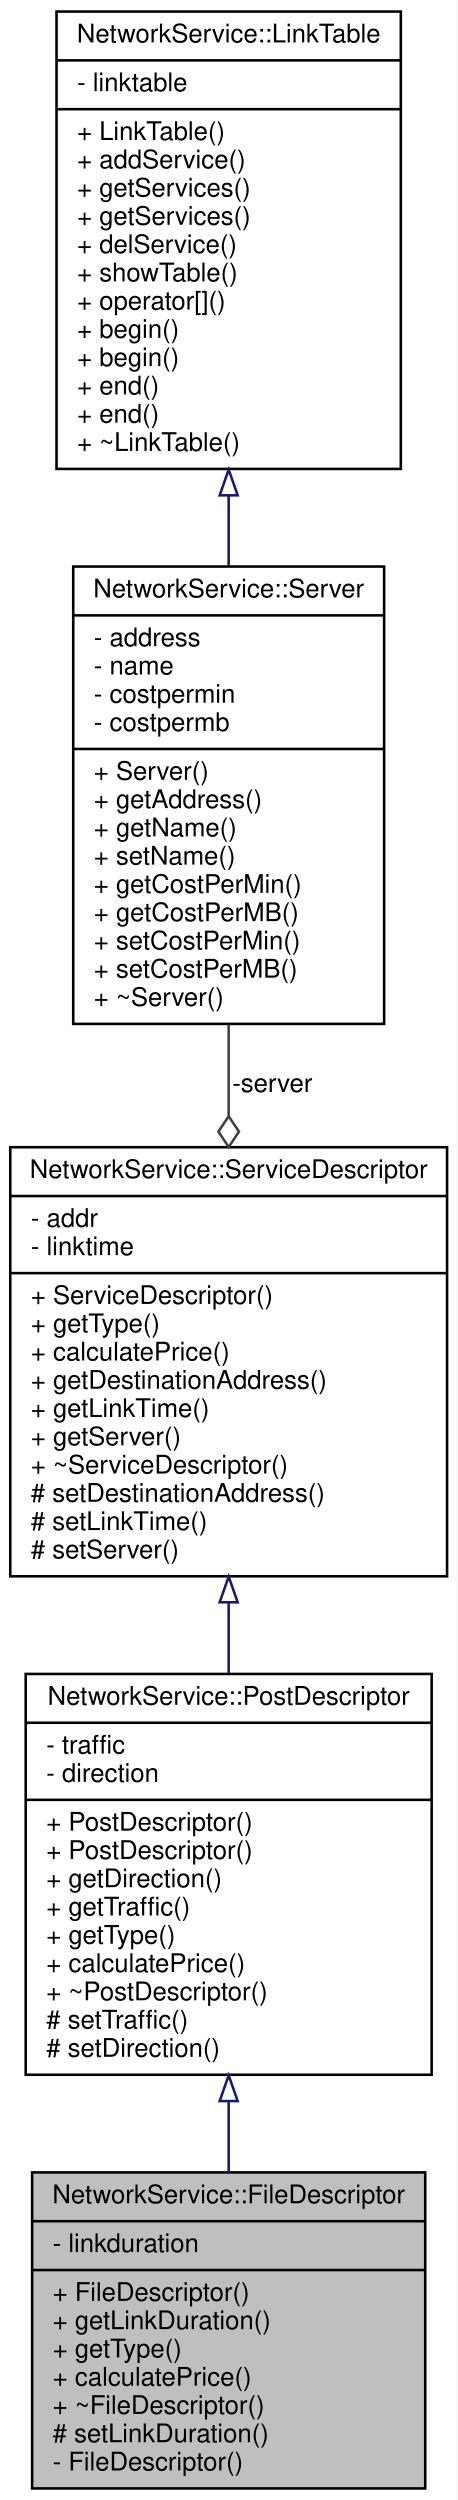
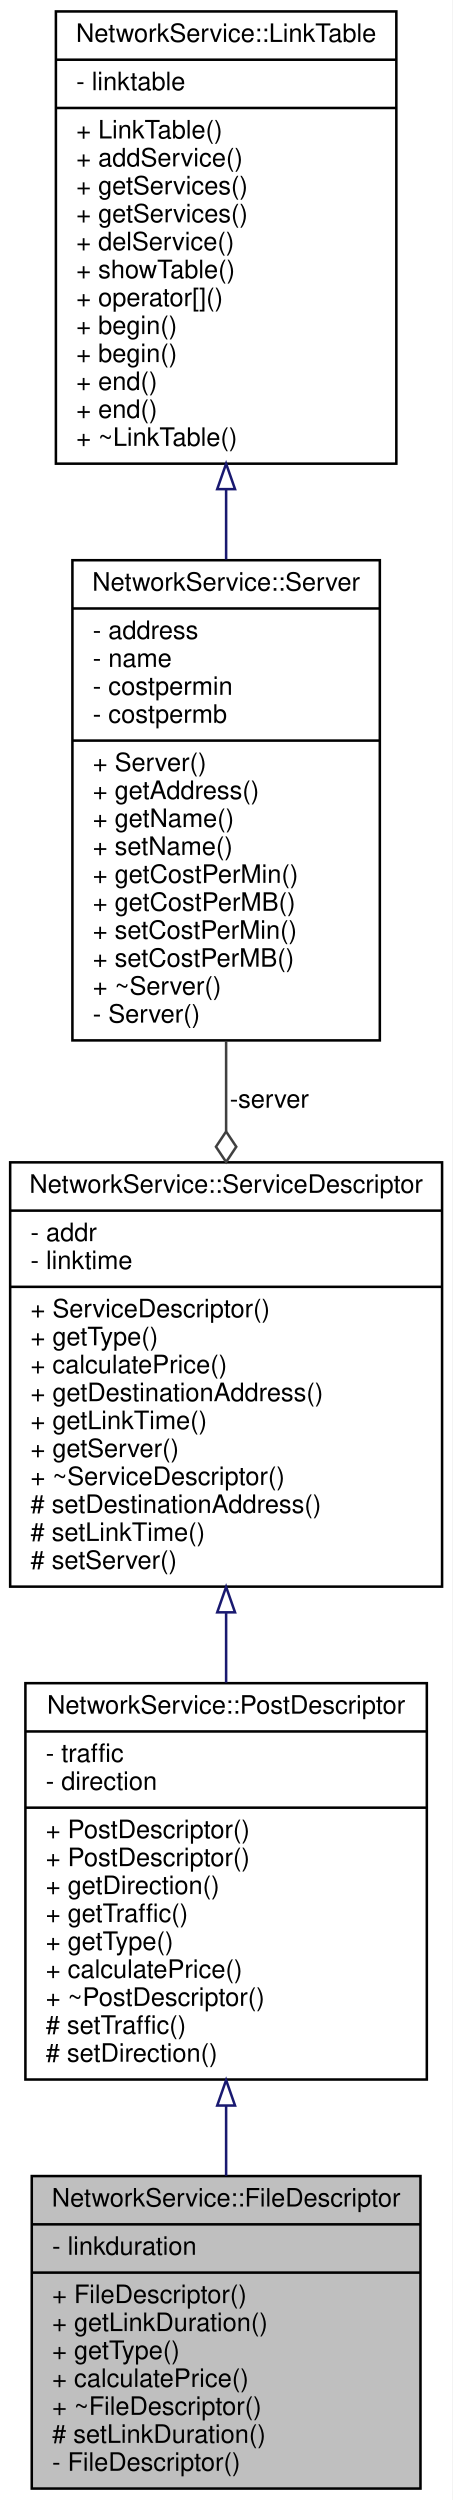
- <svg xmlns="http://www.w3.org/2000/svg" xmlns:xlink="http://www.w3.org/1999/xlink" width="178pt" height="973pt" viewBox="0.00 0.00 178.00 973.00">
-   <g id="graph0" class="graph" transform="scale(1 1) rotate(0) translate(4 969)">
-     <polygon fill="white" stroke="none" points="-4,4 -4,-969 174,-969 174,4 -4,4" />
+ <svg xmlns="http://www.w3.org/2000/svg" xmlns:xlink="http://www.w3.org/1999/xlink" width="178pt" height="984pt" viewBox="0.00 0.00 178.00 984.00">
+   <g id="graph0" class="graph" transform="scale(1 1) rotate(0) translate(4 980)">
+     <polygon fill="white" stroke="none" points="-4,4 -4,-980 174,-980 174,4 -4,4" />
    <g id="node1" class="node">
      <polygon fill="#bfbfbf" stroke="black" points="8.5,-0.5 8.5,-123.5 161.5,-123.5 161.5,-0.5 8.5,-0.5" />
      <text text-anchor="middle" x="85" y="-111.5" font-family="Helvetica,sans-Serif" font-size="10.00">NetworkService::FileDescriptor</text>
      <polyline fill="none" stroke="black" points="8.5,-104.5 161.5,-104.5 " />
      <text text-anchor="start" x="16.5" y="-92.5" font-family="Helvetica,sans-Serif" font-size="10.00">- linkduration</text>
      <polyline fill="none" stroke="black" points="8.5,-85.5 161.5,-85.5 " />
      <text text-anchor="start" x="16.5" y="-73.5" font-family="Helvetica,sans-Serif" font-size="10.00">+ FileDescriptor()</text>
      <text text-anchor="start" x="16.5" y="-62.5" font-family="Helvetica,sans-Serif" font-size="10.00">+ getLinkDuration()</text>
      <text text-anchor="start" x="16.5" y="-51.5" font-family="Helvetica,sans-Serif" font-size="10.00">+ getType()</text>
      <text text-anchor="start" x="16.5" y="-40.5" font-family="Helvetica,sans-Serif" font-size="10.00">+ calculatePrice()</text>
      <text text-anchor="start" x="16.5" y="-29.5" font-family="Helvetica,sans-Serif" font-size="10.00">+ ~FileDescriptor()</text>
      <text text-anchor="start" x="16.5" y="-18.5" font-family="Helvetica,sans-Serif" font-size="10.00"># setLinkDuration()</text>
      <text text-anchor="start" x="16.5" y="-7.5" font-family="Helvetica,sans-Serif" font-size="10.00">- FileDescriptor()</text>
    </g>
    <g id="node2" class="node">
      <g id="a_node2">
        <a xlink:href="class_network_service_1_1_post_descriptor.html" target="_top" xlink:title="Описатель сервиса &quot;почта&quot;, наследуемый от ServiceDescriptor. ">
          <polygon fill="white" stroke="black" points="6,-161.5 6,-317.5 164,-317.5 164,-161.5 6,-161.5" />
          <text text-anchor="middle" x="85" y="-305.5" font-family="Helvetica,sans-Serif" font-size="10.00">NetworkService::PostDescriptor</text>
          <polyline fill="none" stroke="black" points="6,-298.5 164,-298.5 " />
          <text text-anchor="start" x="14" y="-286.5" font-family="Helvetica,sans-Serif" font-size="10.00">- traffic</text>
          <text text-anchor="start" x="14" y="-275.5" font-family="Helvetica,sans-Serif" font-size="10.00">- direction</text>
          <polyline fill="none" stroke="black" points="6,-268.5 164,-268.5 " />
          <text text-anchor="start" x="14" y="-256.5" font-family="Helvetica,sans-Serif" font-size="10.00">+ PostDescriptor()</text>
          <text text-anchor="start" x="14" y="-245.5" font-family="Helvetica,sans-Serif" font-size="10.00">+ PostDescriptor()</text>
          <text text-anchor="start" x="14" y="-234.5" font-family="Helvetica,sans-Serif" font-size="10.00">+ getDirection()</text>
          <text text-anchor="start" x="14" y="-223.5" font-family="Helvetica,sans-Serif" font-size="10.00">+ getTraffic()</text>
          <text text-anchor="start" x="14" y="-212.5" font-family="Helvetica,sans-Serif" font-size="10.00">+ getType()</text>
          <text text-anchor="start" x="14" y="-201.5" font-family="Helvetica,sans-Serif" font-size="10.00">+ calculatePrice()</text>
          <text text-anchor="start" x="14" y="-190.5" font-family="Helvetica,sans-Serif" font-size="10.00">+ ~PostDescriptor()</text>
          <text text-anchor="start" x="14" y="-179.5" font-family="Helvetica,sans-Serif" font-size="10.00"># setTraffic()</text>
          <text text-anchor="start" x="14" y="-168.5" font-family="Helvetica,sans-Serif" font-size="10.00"># setDirection()</text>
        </a>
      </g>
    </g>
    <g id="edge1" class="edge">
      <path fill="none" stroke="midnightblue" d="M85,-151.186C85,-141.874 85,-132.556 85,-123.65" />
      <polygon fill="none" stroke="midnightblue" points="81.5,-151.268 85,-161.268 88.5,-151.268 81.5,-151.268" />
    </g>
    <g id="node3" class="node">
      <g id="a_node3">
        <a xlink:href="class_network_service_1_1_service_descriptor.html" target="_top" xlink:title="Описатель сервиса, абстрактный класс ">
          <polygon fill="white" stroke="black" points="0,-355.5 0,-522.5 170,-522.5 170,-355.5 0,-355.5" />
          <text text-anchor="middle" x="85" y="-510.5" font-family="Helvetica,sans-Serif" font-size="10.00">NetworkService::ServiceDescriptor</text>
          <polyline fill="none" stroke="black" points="0,-503.5 170,-503.5 " />
          <text text-anchor="start" x="8" y="-491.5" font-family="Helvetica,sans-Serif" font-size="10.00">- addr</text>
          <text text-anchor="start" x="8" y="-480.5" font-family="Helvetica,sans-Serif" font-size="10.00">- linktime</text>
          <polyline fill="none" stroke="black" points="0,-473.5 170,-473.5 " />
          <text text-anchor="start" x="8" y="-461.5" font-family="Helvetica,sans-Serif" font-size="10.00">+ ServiceDescriptor()</text>
          <text text-anchor="start" x="8" y="-450.5" font-family="Helvetica,sans-Serif" font-size="10.00">+ getType()</text>
          <text text-anchor="start" x="8" y="-439.5" font-family="Helvetica,sans-Serif" font-size="10.00">+ calculatePrice()</text>
          <text text-anchor="start" x="8" y="-428.5" font-family="Helvetica,sans-Serif" font-size="10.00">+ getDestinationAddress()</text>
          <text text-anchor="start" x="8" y="-417.5" font-family="Helvetica,sans-Serif" font-size="10.00">+ getLinkTime()</text>
          <text text-anchor="start" x="8" y="-406.5" font-family="Helvetica,sans-Serif" font-size="10.00">+ getServer()</text>
          <text text-anchor="start" x="8" y="-395.5" font-family="Helvetica,sans-Serif" font-size="10.00">+ ~ServiceDescriptor()</text>
          <text text-anchor="start" x="8" y="-384.5" font-family="Helvetica,sans-Serif" font-size="10.00"># setDestinationAddress()</text>
          <text text-anchor="start" x="8" y="-373.5" font-family="Helvetica,sans-Serif" font-size="10.00"># setLinkTime()</text>
          <text text-anchor="start" x="8" y="-362.5" font-family="Helvetica,sans-Serif" font-size="10.00"># setServer()</text>
        </a>
      </g>
    </g>
    <g id="edge2" class="edge">
      <path fill="none" stroke="midnightblue" d="M85,-345.092C85,-335.935 85,-326.71 85,-317.734" />
      <polygon fill="none" stroke="midnightblue" points="81.5,-345.387 85,-355.387 88.5,-345.387 81.5,-345.387" />
    </g>
    <g id="node4" class="node">
      <g id="a_node4">
        <a xlink:href="class_network_service_1_1_server.html" target="_top" xlink:title="Описатель сервера ">
-           <polygon fill="white" stroke="black" points="24.5,-570.5 24.5,-748.5 145.5,-748.5 145.5,-570.5 24.5,-570.5" />
-           <text text-anchor="middle" x="85" y="-736.5" font-family="Helvetica,sans-Serif" font-size="10.00">NetworkService::Server</text>
-           <polyline fill="none" stroke="black" points="24.5,-729.5 145.5,-729.5 " />
-           <text text-anchor="start" x="32.5" y="-717.5" font-family="Helvetica,sans-Serif" font-size="10.00">- address</text>
-           <text text-anchor="start" x="32.5" y="-706.5" font-family="Helvetica,sans-Serif" font-size="10.00">- name</text>
-           <text text-anchor="start" x="32.5" y="-695.5" font-family="Helvetica,sans-Serif" font-size="10.00">- costpermin</text>
-           <text text-anchor="start" x="32.5" y="-684.5" font-family="Helvetica,sans-Serif" font-size="10.00">- costpermb</text>
-           <polyline fill="none" stroke="black" points="24.5,-677.5 145.5,-677.5 " />
-           <text text-anchor="start" x="32.5" y="-665.5" font-family="Helvetica,sans-Serif" font-size="10.00">+ Server()</text>
-           <text text-anchor="start" x="32.5" y="-654.5" font-family="Helvetica,sans-Serif" font-size="10.00">+ getAddress()</text>
-           <text text-anchor="start" x="32.5" y="-643.5" font-family="Helvetica,sans-Serif" font-size="10.00">+ getName()</text>
-           <text text-anchor="start" x="32.5" y="-632.5" font-family="Helvetica,sans-Serif" font-size="10.00">+ setName()</text>
-           <text text-anchor="start" x="32.5" y="-621.5" font-family="Helvetica,sans-Serif" font-size="10.00">+ getCostPerMin()</text>
-           <text text-anchor="start" x="32.5" y="-610.5" font-family="Helvetica,sans-Serif" font-size="10.00">+ getCostPerMB()</text>
-           <text text-anchor="start" x="32.5" y="-599.5" font-family="Helvetica,sans-Serif" font-size="10.00">+ setCostPerMin()</text>
-           <text text-anchor="start" x="32.5" y="-588.5" font-family="Helvetica,sans-Serif" font-size="10.00">+ setCostPerMB()</text>
-           <text text-anchor="start" x="32.5" y="-577.5" font-family="Helvetica,sans-Serif" font-size="10.00">+ ~Server()</text>
+           <polygon fill="white" stroke="black" points="24.5,-570.5 24.5,-759.5 145.5,-759.5 145.5,-570.5 24.5,-570.5" />
+           <text text-anchor="middle" x="85" y="-747.5" font-family="Helvetica,sans-Serif" font-size="10.00">NetworkService::Server</text>
+           <polyline fill="none" stroke="black" points="24.5,-740.5 145.5,-740.5 " />
+           <text text-anchor="start" x="32.5" y="-728.5" font-family="Helvetica,sans-Serif" font-size="10.00">- address</text>
+           <text text-anchor="start" x="32.5" y="-717.5" font-family="Helvetica,sans-Serif" font-size="10.00">- name</text>
+           <text text-anchor="start" x="32.5" y="-706.5" font-family="Helvetica,sans-Serif" font-size="10.00">- costpermin</text>
+           <text text-anchor="start" x="32.5" y="-695.5" font-family="Helvetica,sans-Serif" font-size="10.00">- costpermb</text>
+           <polyline fill="none" stroke="black" points="24.5,-688.5 145.5,-688.5 " />
+           <text text-anchor="start" x="32.5" y="-676.5" font-family="Helvetica,sans-Serif" font-size="10.00">+ Server()</text>
+           <text text-anchor="start" x="32.5" y="-665.5" font-family="Helvetica,sans-Serif" font-size="10.00">+ getAddress()</text>
+           <text text-anchor="start" x="32.5" y="-654.5" font-family="Helvetica,sans-Serif" font-size="10.00">+ getName()</text>
+           <text text-anchor="start" x="32.5" y="-643.5" font-family="Helvetica,sans-Serif" font-size="10.00">+ setName()</text>
+           <text text-anchor="start" x="32.5" y="-632.5" font-family="Helvetica,sans-Serif" font-size="10.00">+ getCostPerMin()</text>
+           <text text-anchor="start" x="32.5" y="-621.5" font-family="Helvetica,sans-Serif" font-size="10.00">+ getCostPerMB()</text>
+           <text text-anchor="start" x="32.5" y="-610.5" font-family="Helvetica,sans-Serif" font-size="10.00">+ setCostPerMin()</text>
+           <text text-anchor="start" x="32.5" y="-599.5" font-family="Helvetica,sans-Serif" font-size="10.00">+ setCostPerMB()</text>
+           <text text-anchor="start" x="32.5" y="-588.5" font-family="Helvetica,sans-Serif" font-size="10.00">+ ~Server()</text>
+           <text text-anchor="start" x="32.5" y="-577.5" font-family="Helvetica,sans-Serif" font-size="10.00">- Server()</text>
        </a>
      </g>
    </g>
    <g id="edge3" class="edge">
-       <path fill="none" stroke="#404040" d="M85,-570.258C85,-558.566 85,-546.541 85,-534.746" />
-       <polygon fill="none" stroke="#404040" points="85,-534.56 81,-528.561 85,-522.56 89,-528.56 85,-534.56" />
+       <path fill="none" stroke="#404040" d="M85,-570.302C85,-558.557 85,-546.536 85,-534.774" />
+       <polygon fill="none" stroke="#404040" points="85,-534.634 81,-528.634 85,-522.634 89,-528.634 85,-534.634" />
      <text text-anchor="middle" x="102" y="-544" font-family="Helvetica,sans-Serif" font-size="10.00"> -server</text>
    </g>
    <g id="node5" class="node">
      <g id="a_node5">
        <a xlink:href="class_network_service_1_1_link_table.html" target="_top" xlink:title="Класс, реализующий &quot;таблицу связи&quot;. ">
-           <polygon fill="white" stroke="black" points="18,-786.5 18,-964.5 152,-964.5 152,-786.5 18,-786.5" />
-           <text text-anchor="middle" x="85" y="-952.5" font-family="Helvetica,sans-Serif" font-size="10.00">NetworkService::LinkTable</text>
-           <polyline fill="none" stroke="black" points="18,-945.5 152,-945.5 " />
-           <text text-anchor="start" x="26" y="-933.5" font-family="Helvetica,sans-Serif" font-size="10.00">- linktable</text>
-           <polyline fill="none" stroke="black" points="18,-926.5 152,-926.5 " />
-           <text text-anchor="start" x="26" y="-914.5" font-family="Helvetica,sans-Serif" font-size="10.00">+ LinkTable()</text>
-           <text text-anchor="start" x="26" y="-903.5" font-family="Helvetica,sans-Serif" font-size="10.00">+ addService()</text>
+           <polygon fill="white" stroke="black" points="18,-797.5 18,-975.5 152,-975.5 152,-797.5 18,-797.5" />
+           <text text-anchor="middle" x="85" y="-963.5" font-family="Helvetica,sans-Serif" font-size="10.00">NetworkService::LinkTable</text>
+           <polyline fill="none" stroke="black" points="18,-956.5 152,-956.5 " />
+           <text text-anchor="start" x="26" y="-944.5" font-family="Helvetica,sans-Serif" font-size="10.00">- linktable</text>
+           <polyline fill="none" stroke="black" points="18,-937.5 152,-937.5 " />
+           <text text-anchor="start" x="26" y="-925.5" font-family="Helvetica,sans-Serif" font-size="10.00">+ LinkTable()</text>
+           <text text-anchor="start" x="26" y="-914.5" font-family="Helvetica,sans-Serif" font-size="10.00">+ addService()</text>
+           <text text-anchor="start" x="26" y="-903.5" font-family="Helvetica,sans-Serif" font-size="10.00">+ getServices()</text>
          <text text-anchor="start" x="26" y="-892.5" font-family="Helvetica,sans-Serif" font-size="10.00">+ getServices()</text>
-           <text text-anchor="start" x="26" y="-881.5" font-family="Helvetica,sans-Serif" font-size="10.00">+ getServices()</text>
-           <text text-anchor="start" x="26" y="-870.5" font-family="Helvetica,sans-Serif" font-size="10.00">+ delService()</text>
-           <text text-anchor="start" x="26" y="-859.5" font-family="Helvetica,sans-Serif" font-size="10.00">+ showTable()</text>
-           <text text-anchor="start" x="26" y="-848.5" font-family="Helvetica,sans-Serif" font-size="10.00">+ operator[]()</text>
+           <text text-anchor="start" x="26" y="-881.5" font-family="Helvetica,sans-Serif" font-size="10.00">+ delService()</text>
+           <text text-anchor="start" x="26" y="-870.5" font-family="Helvetica,sans-Serif" font-size="10.00">+ showTable()</text>
+           <text text-anchor="start" x="26" y="-859.5" font-family="Helvetica,sans-Serif" font-size="10.00">+ operator[]()</text>
+           <text text-anchor="start" x="26" y="-848.5" font-family="Helvetica,sans-Serif" font-size="10.00">+ begin()</text>
          <text text-anchor="start" x="26" y="-837.5" font-family="Helvetica,sans-Serif" font-size="10.00">+ begin()</text>
-           <text text-anchor="start" x="26" y="-826.5" font-family="Helvetica,sans-Serif" font-size="10.00">+ begin()</text>
+           <text text-anchor="start" x="26" y="-826.5" font-family="Helvetica,sans-Serif" font-size="10.00">+ end()</text>
          <text text-anchor="start" x="26" y="-815.5" font-family="Helvetica,sans-Serif" font-size="10.00">+ end()</text>
-           <text text-anchor="start" x="26" y="-804.5" font-family="Helvetica,sans-Serif" font-size="10.00">+ end()</text>
-           <text text-anchor="start" x="26" y="-793.5" font-family="Helvetica,sans-Serif" font-size="10.00">+ ~LinkTable()</text>
+           <text text-anchor="start" x="26" y="-804.5" font-family="Helvetica,sans-Serif" font-size="10.00">+ ~LinkTable()</text>
        </a>
      </g>
    </g>
    <g id="edge4" class="edge">
-       <path fill="none" stroke="midnightblue" d="M85,-775.959C85,-766.824 85,-757.606 85,-748.575" />
-       <polygon fill="none" stroke="midnightblue" points="81.5,-776.222 85,-786.222 88.5,-776.223 81.5,-776.222" />
+       <path fill="none" stroke="midnightblue" d="M85,-787.238C85,-778.108 85,-768.872 85,-759.784" />
+       <polygon fill="none" stroke="midnightblue" points="81.5,-787.486 85,-797.486 88.5,-787.486 81.5,-787.486" />
    </g>
  </g>
</svg>
